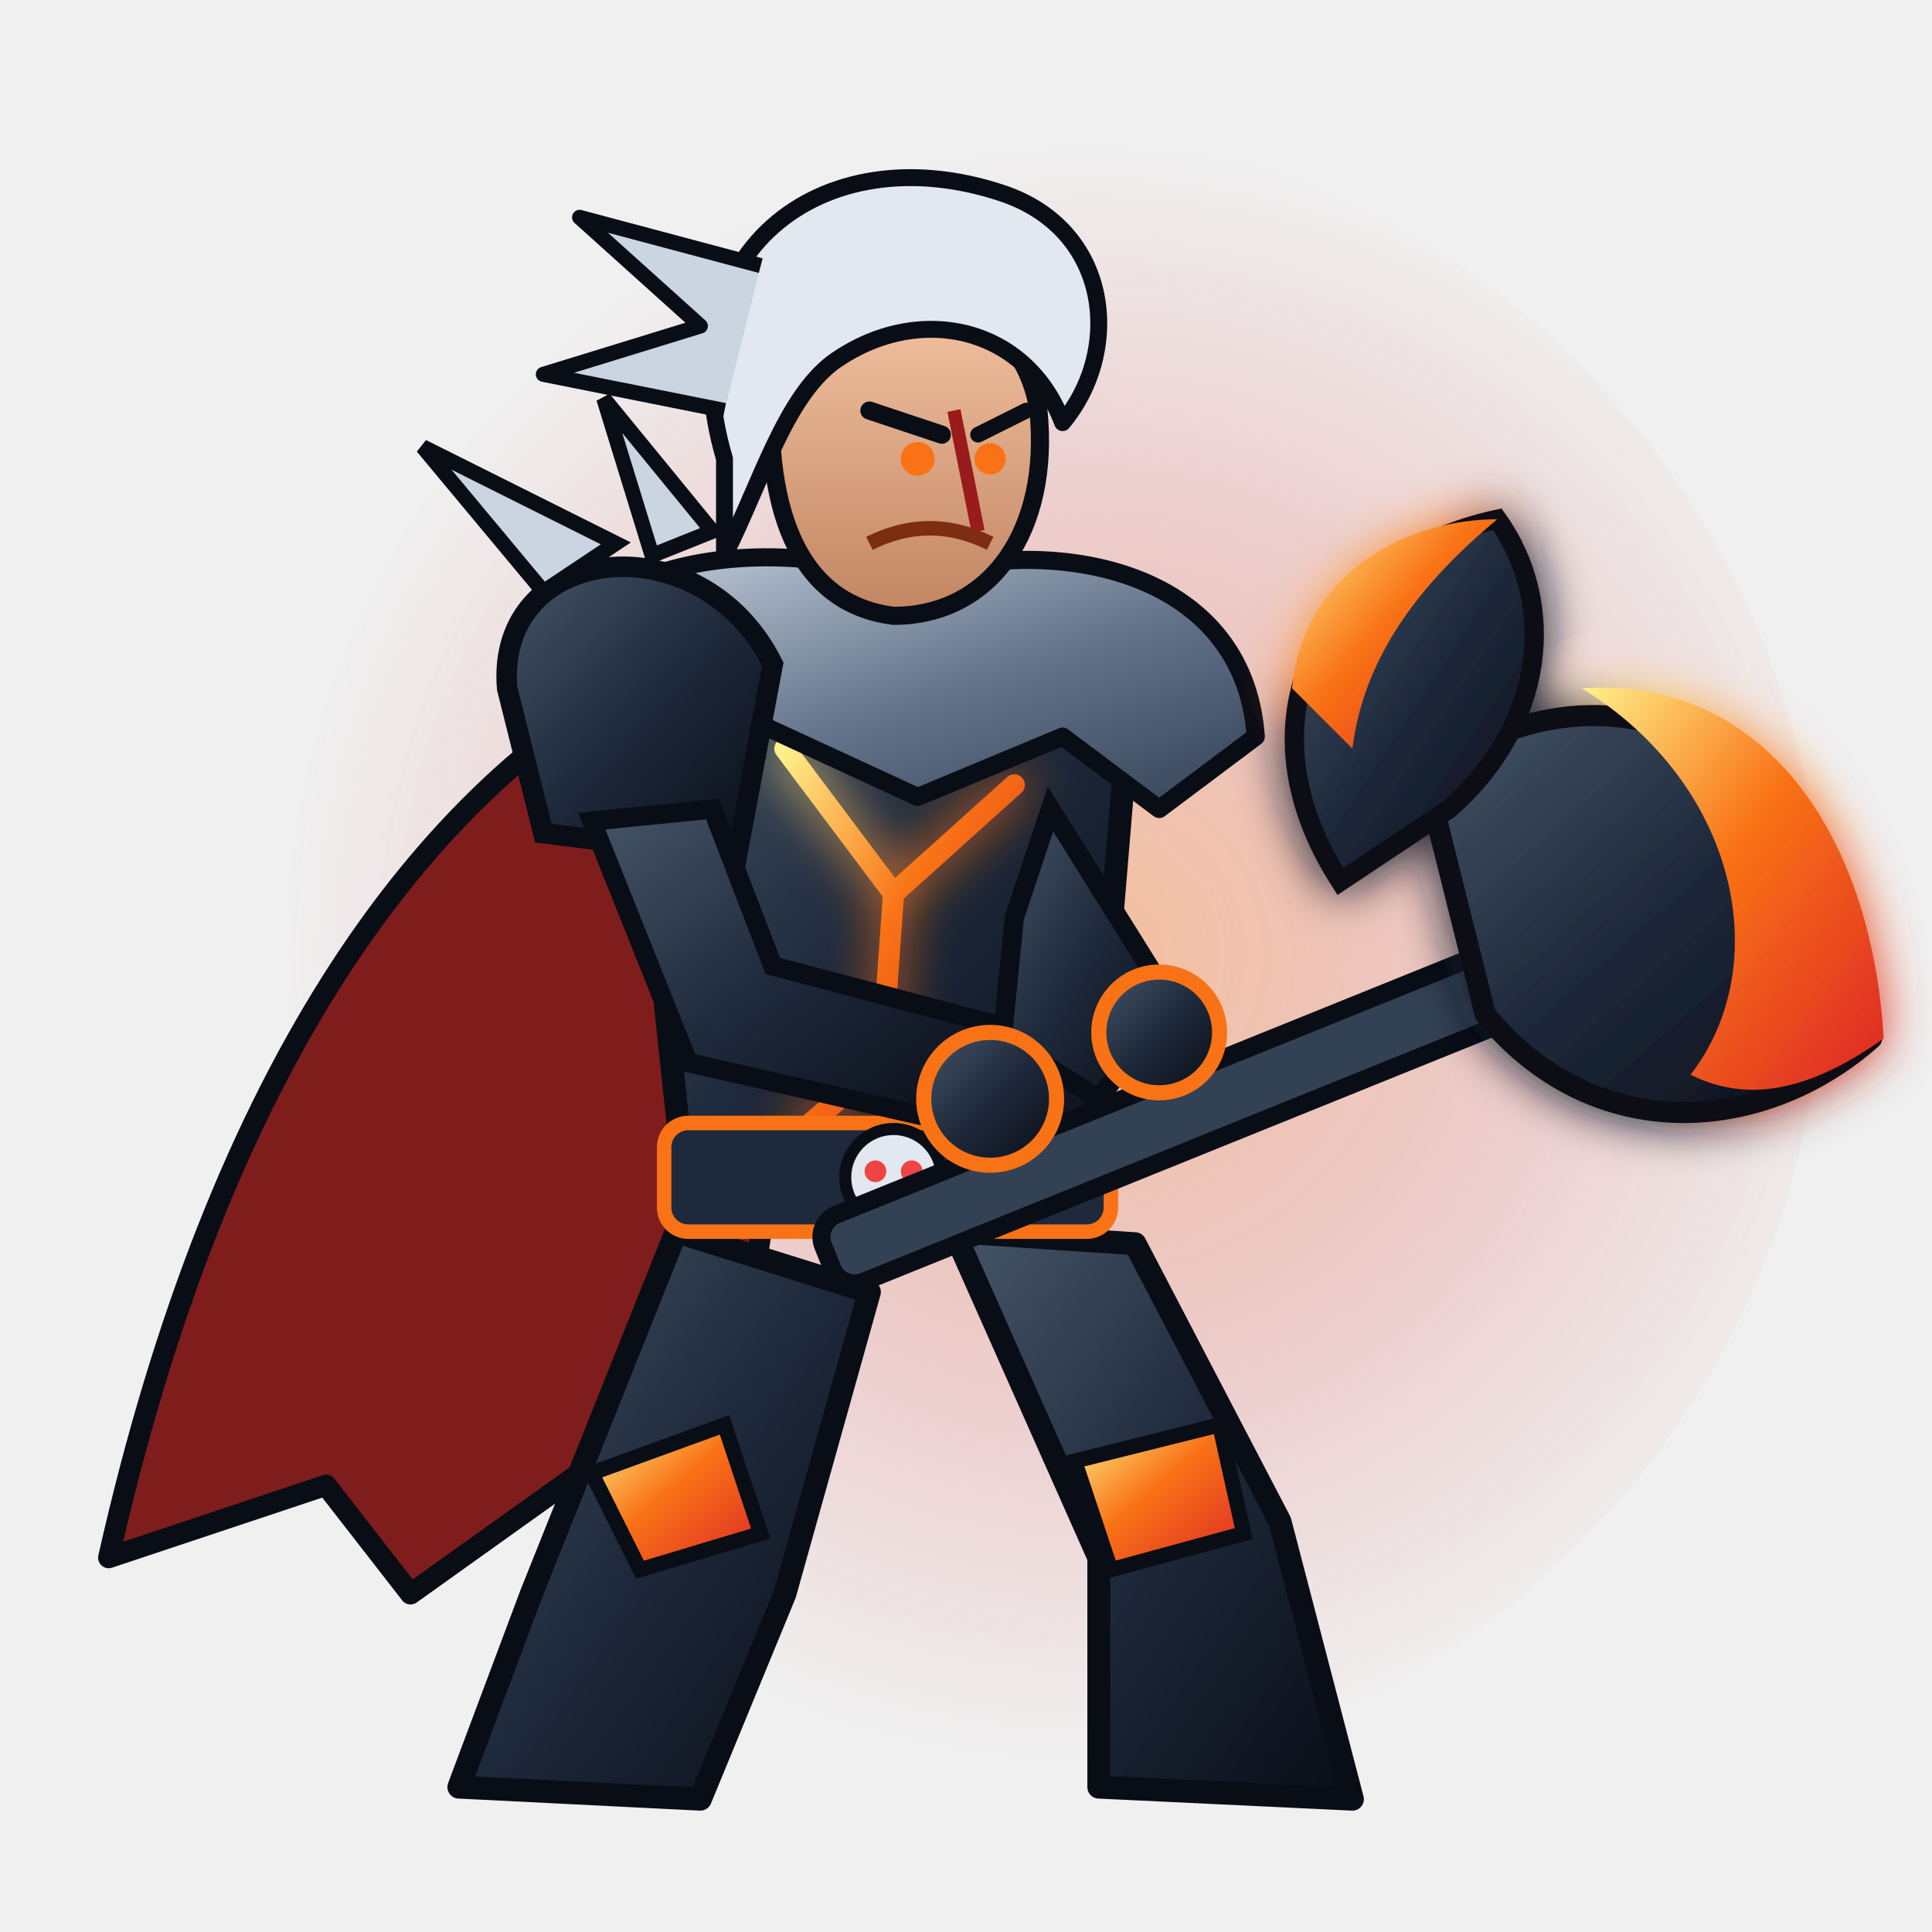
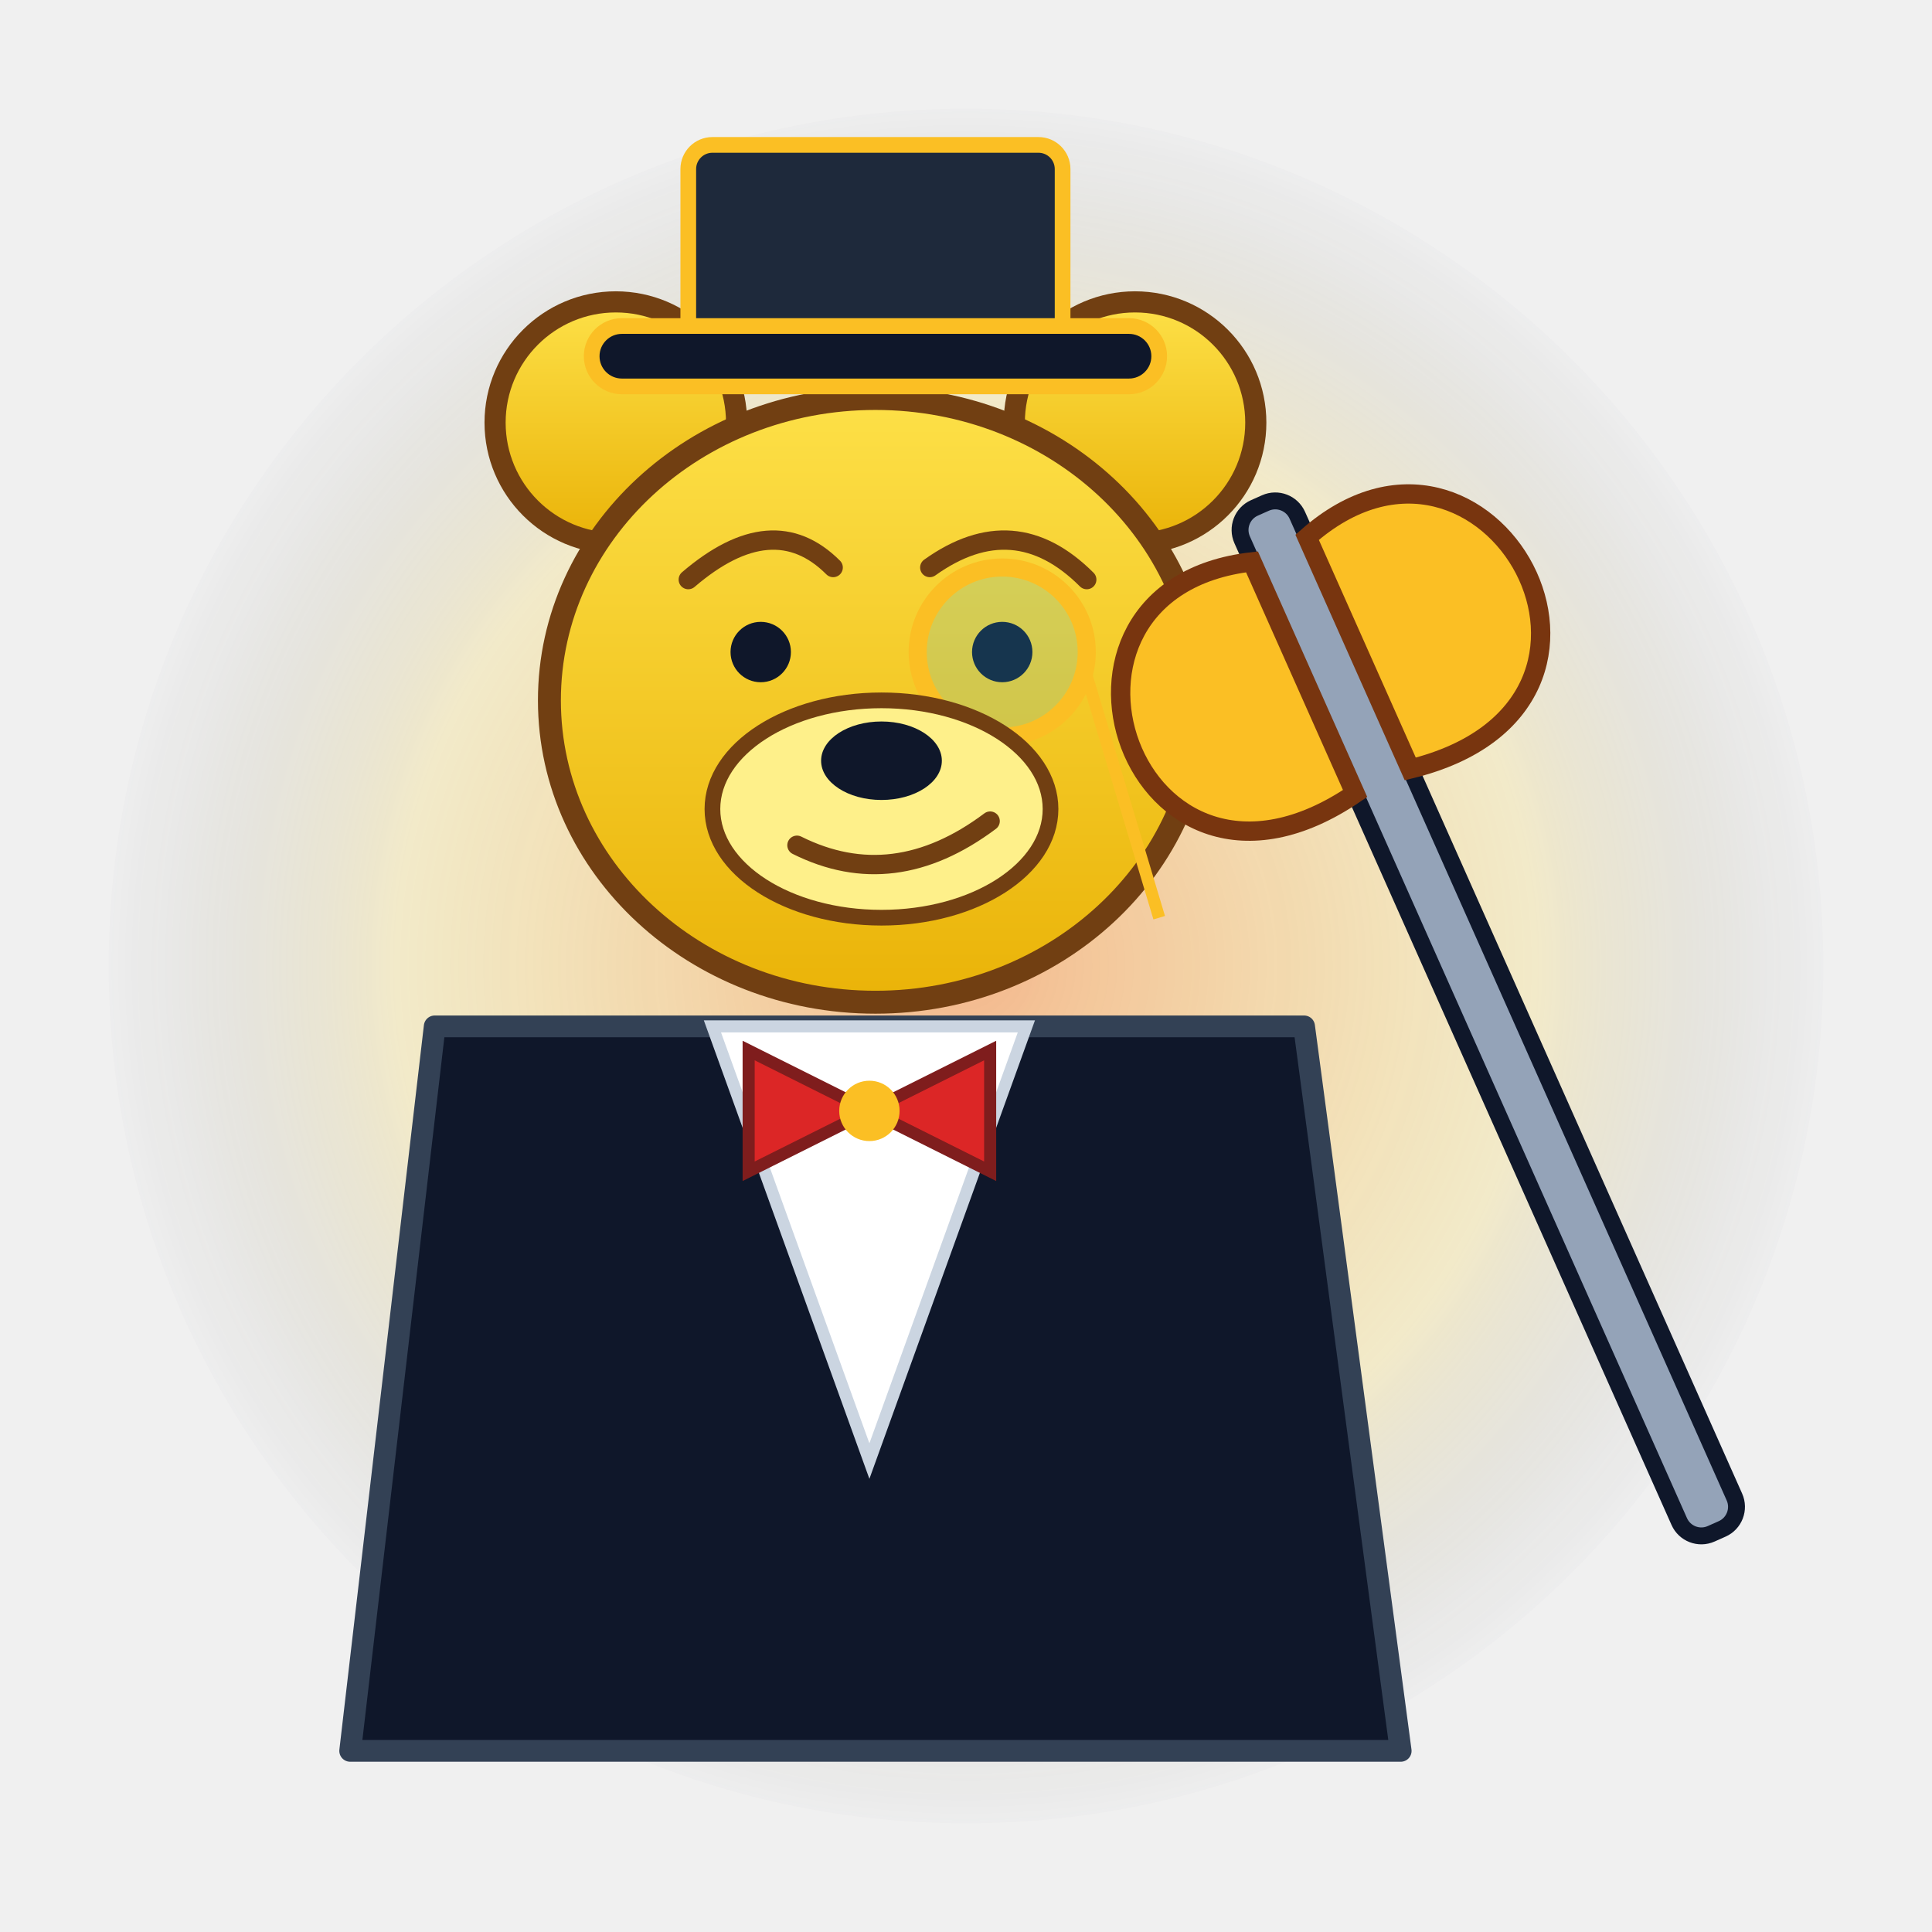
<svg xmlns="http://www.w3.org/2000/svg" viewBox="0 0 320 320" width="320" height="320">
  <defs>
-     <radialGradient id="magmaAura" cx="56%" cy="50%" r="48%">
-       <stop offset="0%" stop-color="#f97316" stop-opacity="0.38" />
-       <stop offset="58%" stop-color="#dc2626" stop-opacity="0.16" />
-       <stop offset="100%" stop-color="#dc2626" stop-opacity="0" />
+     <radialGradient id="poohAura" cx="50%" cy="50%" r="52%">
+       <stop offset="0%" stop-color="#f97316" stop-opacity="0.45" />
+       <stop offset="65%" stop-color="#facc15" stop-opacity="0.18" />
+       <stop offset="100%" stop-color="#0f172a" stop-opacity="0" />
    </radialGradient>
-     <linearGradient id="obsidianPlate" x1="0" y1="0" x2="1" y2="1">
-       <stop offset="0%" stop-color="#475569" />
-       <stop offset="50%" stop-color="#1e293b" />
-       <stop offset="100%" stop-color="#090d16" />
+     <linearGradient id="poohFur" x1="0" y1="0" x2="0" y2="1">
+       <stop offset="0%" stop-color="#fde047" />
+       <stop offset="100%" stop-color="#eab308" />
    </linearGradient>
-     <linearGradient id="lavaEdge" x1="0" y1="0" x2="1" y2="1">
-       <stop offset="0%" stop-color="#fef08a" />
-       <stop offset="45%" stop-color="#f97316" />
-       <stop offset="100%" stop-color="#dc2626" />
-     </linearGradient>
-     <linearGradient id="furPelt" x1="0" y1="0" x2="1" y2="1">
-       <stop offset="0%" stop-color="#cbd5e1" />
-       <stop offset="55%" stop-color="#64748b" />
-       <stop offset="100%" stop-color="#334155" />
-     </linearGradient>
-     <linearGradient id="warlordSkin" x1="0" y1="0" x2="0" y2="1">
-       <stop offset="0%" stop-color="#f5c6a5" />
-       <stop offset="100%" stop-color="#c28562" />
-     </linearGradient>
-     <filter id="lavaGlow" x="-35%" y="-35%" width="170%" height="170%">
-       <feGaussianBlur stdDeviation="4" result="blur" />
-       <feMerge>
-         <feMergeNode in="blur" />
-         <feMergeNode in="SourceGraphic" />
-       </feMerge>
-     </filter>
  </defs>
-   <circle cx="164" cy="158" r="138" fill="url(#magmaAura)" />
-   <path d="M114 108 C70 128 36 178 18 258 L54 246 L68 264 L96 244 L118 256 L136 140 Z" fill="#7f1d1d" stroke="#090d16" stroke-width="3.5" stroke-linejoin="round" />
-   <path d="M112 204 L88 264 L76 296 L116 298 L130 264 L144 214 Z" fill="url(#obsidianPlate)" stroke="#090d16" stroke-width="3.8" stroke-linejoin="round" />
-   <path d="M158 204 L182 258 L182 296 L224 298 L212 252 L188 206 Z" fill="url(#obsidianPlate)" stroke="#090d16" stroke-width="3.8" stroke-linejoin="round" />
-   <polygon points="98,244 120,236 126,254 106,260" fill="url(#lavaEdge)" stroke="#090d16" stroke-width="2.5" />
-   <polygon points="178,242 202,236 206,254 184,260" fill="url(#lavaEdge)" stroke="#090d16" stroke-width="2.5" />
-   <path d="M104 108 L188 106 L180 202 L114 202 Z" fill="url(#obsidianPlate)" stroke="#090d16" stroke-width="3.8" stroke-linejoin="round" />
-   <path d="M130 124 L148 148 L168 130 M148 148 L146 176 L132 188 M146 176 L162 188" stroke="url(#lavaEdge)" stroke-width="3.5" fill="none" stroke-linecap="round" filter="url(#lavaGlow)" />
-   <rect x="110" y="186" width="74" height="18" rx="4" fill="#1e293b" stroke="#f97316" stroke-width="2.4" />
-   <circle cx="148" cy="195" r="8" fill="#e2e8f0" stroke="#090d16" stroke-width="2" />
-   <circle cx="145" cy="194" r="1.8" fill="#ef4444" />
-   <circle cx="151" cy="194" r="1.8" fill="#ef4444" />
-   <path d="M88 118 C92 92 126 88 150 96 C174 88 206 94 208 122 L192 134 L176 122 L152 132 L126 120 L106 134 Z" fill="url(#furPelt)" stroke="#090d16" stroke-width="3" stroke-linejoin="round" />
-   <path d="M84 114 C82 90 116 86 128 110 L122 142 L90 138 Z" fill="url(#obsidianPlate)" stroke="#090d16" stroke-width="3.4" />
-   <polygon points="90,98 70,74 102,90" fill="#cbd5e1" stroke="#090d16" stroke-width="2.5" />
-   <polygon points="108,92 100,66 118,88" fill="#cbd5e1" stroke="#090d16" stroke-width="2.5" />
-   <path d="M128 60 C128 42 168 42 172 68 C174 88 164 102 148 102 C132 100 126 84 128 60 Z" fill="url(#warlordSkin)" stroke="#090d16" stroke-width="3" />
-   <path d="M144 68 L156 72" stroke="#090d16" stroke-width="3" stroke-linecap="round" />
-   <path d="M162 72 L170 68" stroke="#090d16" stroke-width="2.6" stroke-linecap="round" />
-   <circle cx="152" cy="76" r="2.8" fill="#f97316" />
-   <circle cx="164" cy="76" r="2.6" fill="#f97316" />
-   <line x1="158" y1="68" x2="162" y2="88" stroke="#991b1b" stroke-width="2.2" />
-   <path d="M144 90 Q154 85 164 90" stroke="#7c2d12" stroke-width="2.4" fill="none" />
-   <path d="M120 76 C110 42 136 22 166 32 C184 38 186 58 176 70 C170 54 152 50 138 60 C130 66 126 80 120 92 Z" fill="#e2e8f0" stroke="#090d16" stroke-width="2.8" stroke-linejoin="round" />
-   <path d="M126 44 L96 36 L116 54 L90 62 L120 68" fill="#cbd5e1" stroke="#090d16" stroke-width="2.5" stroke-linejoin="round" />
-   <path d="M98 136 L114 176 L158 186 L166 170 L128 160 L118 134 Z" fill="url(#obsidianPlate)" stroke="#090d16" stroke-width="3.2" />
-   <path d="M174 134 L194 166 L182 182 L166 172 L168 152 Z" fill="url(#obsidianPlate)" stroke="#090d16" stroke-width="3.2" />
-   <rect x="132" y="176" width="140" height="12" rx="4" transform="rotate(-22 202 182)" fill="#334155" stroke="#090d16" stroke-width="3" />
-   <g filter="url(#lavaGlow)">
-     <path d="M236 128 C272 104 304 128 310 172 C292 188 264 190 246 168 L236 128 Z" fill="url(#obsidianPlate)" stroke="#090d16" stroke-width="3.5" stroke-linejoin="round" />
-     <path d="M262 114 C292 112 310 138 312 172 C298 182 288 182 280 178 C294 160 288 130 262 114 Z" fill="url(#lavaEdge)" />
-     <path d="M222 146 C204 118 220 92 248 86 C258 100 256 120 240 134 Z" fill="url(#obsidianPlate)" stroke="#090d16" stroke-width="3.2" />
-     <path d="M214 114 C216 94 234 86 248 86 C236 96 226 108 224 124 Z" fill="url(#lavaEdge)" />
+   <circle cx="160" cy="160" r="142" fill="url(#poohAura)" />
+   <path d="M72 170 L216 170 L232 290 L58 290 Z" fill="#0f172a" stroke="#334155" stroke-width="3.6" stroke-linejoin="round" />
+   <polygon points="118,170 170,170 144,242" fill="#ffffff" stroke="#cbd5e1" stroke-width="2" />
+   <polygon points="124,174 144,184 124,194" fill="#dc2626" stroke="#7f1d1d" stroke-width="2" />
+   <polygon points="164,174 144,184 164,194" fill="#dc2626" stroke="#7f1d1d" stroke-width="2" />
+   <circle cx="144" cy="184" r="5" fill="#fbbf24" />
+   <circle cx="102" cy="70" r="20" fill="url(#poohFur)" stroke="#713f12" stroke-width="3.5" />
+   <circle cx="188" cy="70" r="20" fill="url(#poohFur)" stroke="#713f12" stroke-width="3.5" />
+   <ellipse cx="145" cy="116" rx="54" ry="50" fill="url(#poohFur)" stroke="#713f12" stroke-width="3.8" />
+   <rect x="114" y="24" width="62" height="36" rx="4" fill="#1e293b" stroke="#fbbf24" stroke-width="2.6" />
+   <rect x="98" y="54" width="94" height="10" rx="5" fill="#0f172a" stroke="#fbbf24" stroke-width="2.6" />
+   <path d="M114 96 Q128 84 138 94" fill="none" stroke="#713f12" stroke-width="3.2" stroke-linecap="round" />
+   <path d="M154 94 Q168 84 180 96" fill="none" stroke="#713f12" stroke-width="3.2" stroke-linecap="round" />
+   <circle cx="126" cy="108" r="5" fill="#0f172a" />
+   <circle cx="166" cy="108" r="5" fill="#0f172a" />
+   <circle cx="166" cy="108" r="14" fill="rgba(56,189,248,0.18)" stroke="#fbbf24" stroke-width="3" />
+   <path d="M180 112 L192 152" stroke="#fbbf24" stroke-width="2" />
+   <ellipse cx="146" cy="134" rx="28" ry="18" fill="#fef08a" stroke="#713f12" stroke-width="2.6" />
+   <ellipse cx="146" cy="126" rx="10" ry="6.5" fill="#0f172a" />
+   <path d="M132 140 Q148 148 164 136" fill="none" stroke="#713f12" stroke-width="3.2" stroke-linecap="round" />
+   <g transform="rotate(-24 246 170)">
+     <rect x="242" y="76" width="10" height="186" rx="4" fill="#94a3b8" stroke="#0f172a" stroke-width="2.8" />
+     <path d="M242 84 C204 72 198 134 242 126 Z" fill="#fbbf24" stroke="#78350f" stroke-width="3.2" />
+     <path d="M252 84 C290 72 296 134 252 126 Z" fill="#fbbf24" stroke="#78350f" stroke-width="3.2" />
  </g>
-   <circle cx="164" cy="182" r="11" fill="url(#obsidianPlate)" stroke="#f97316" stroke-width="2.5" />
-   <circle cx="192" cy="171" r="10" fill="url(#obsidianPlate)" stroke="#f97316" stroke-width="2.5" />
</svg>
